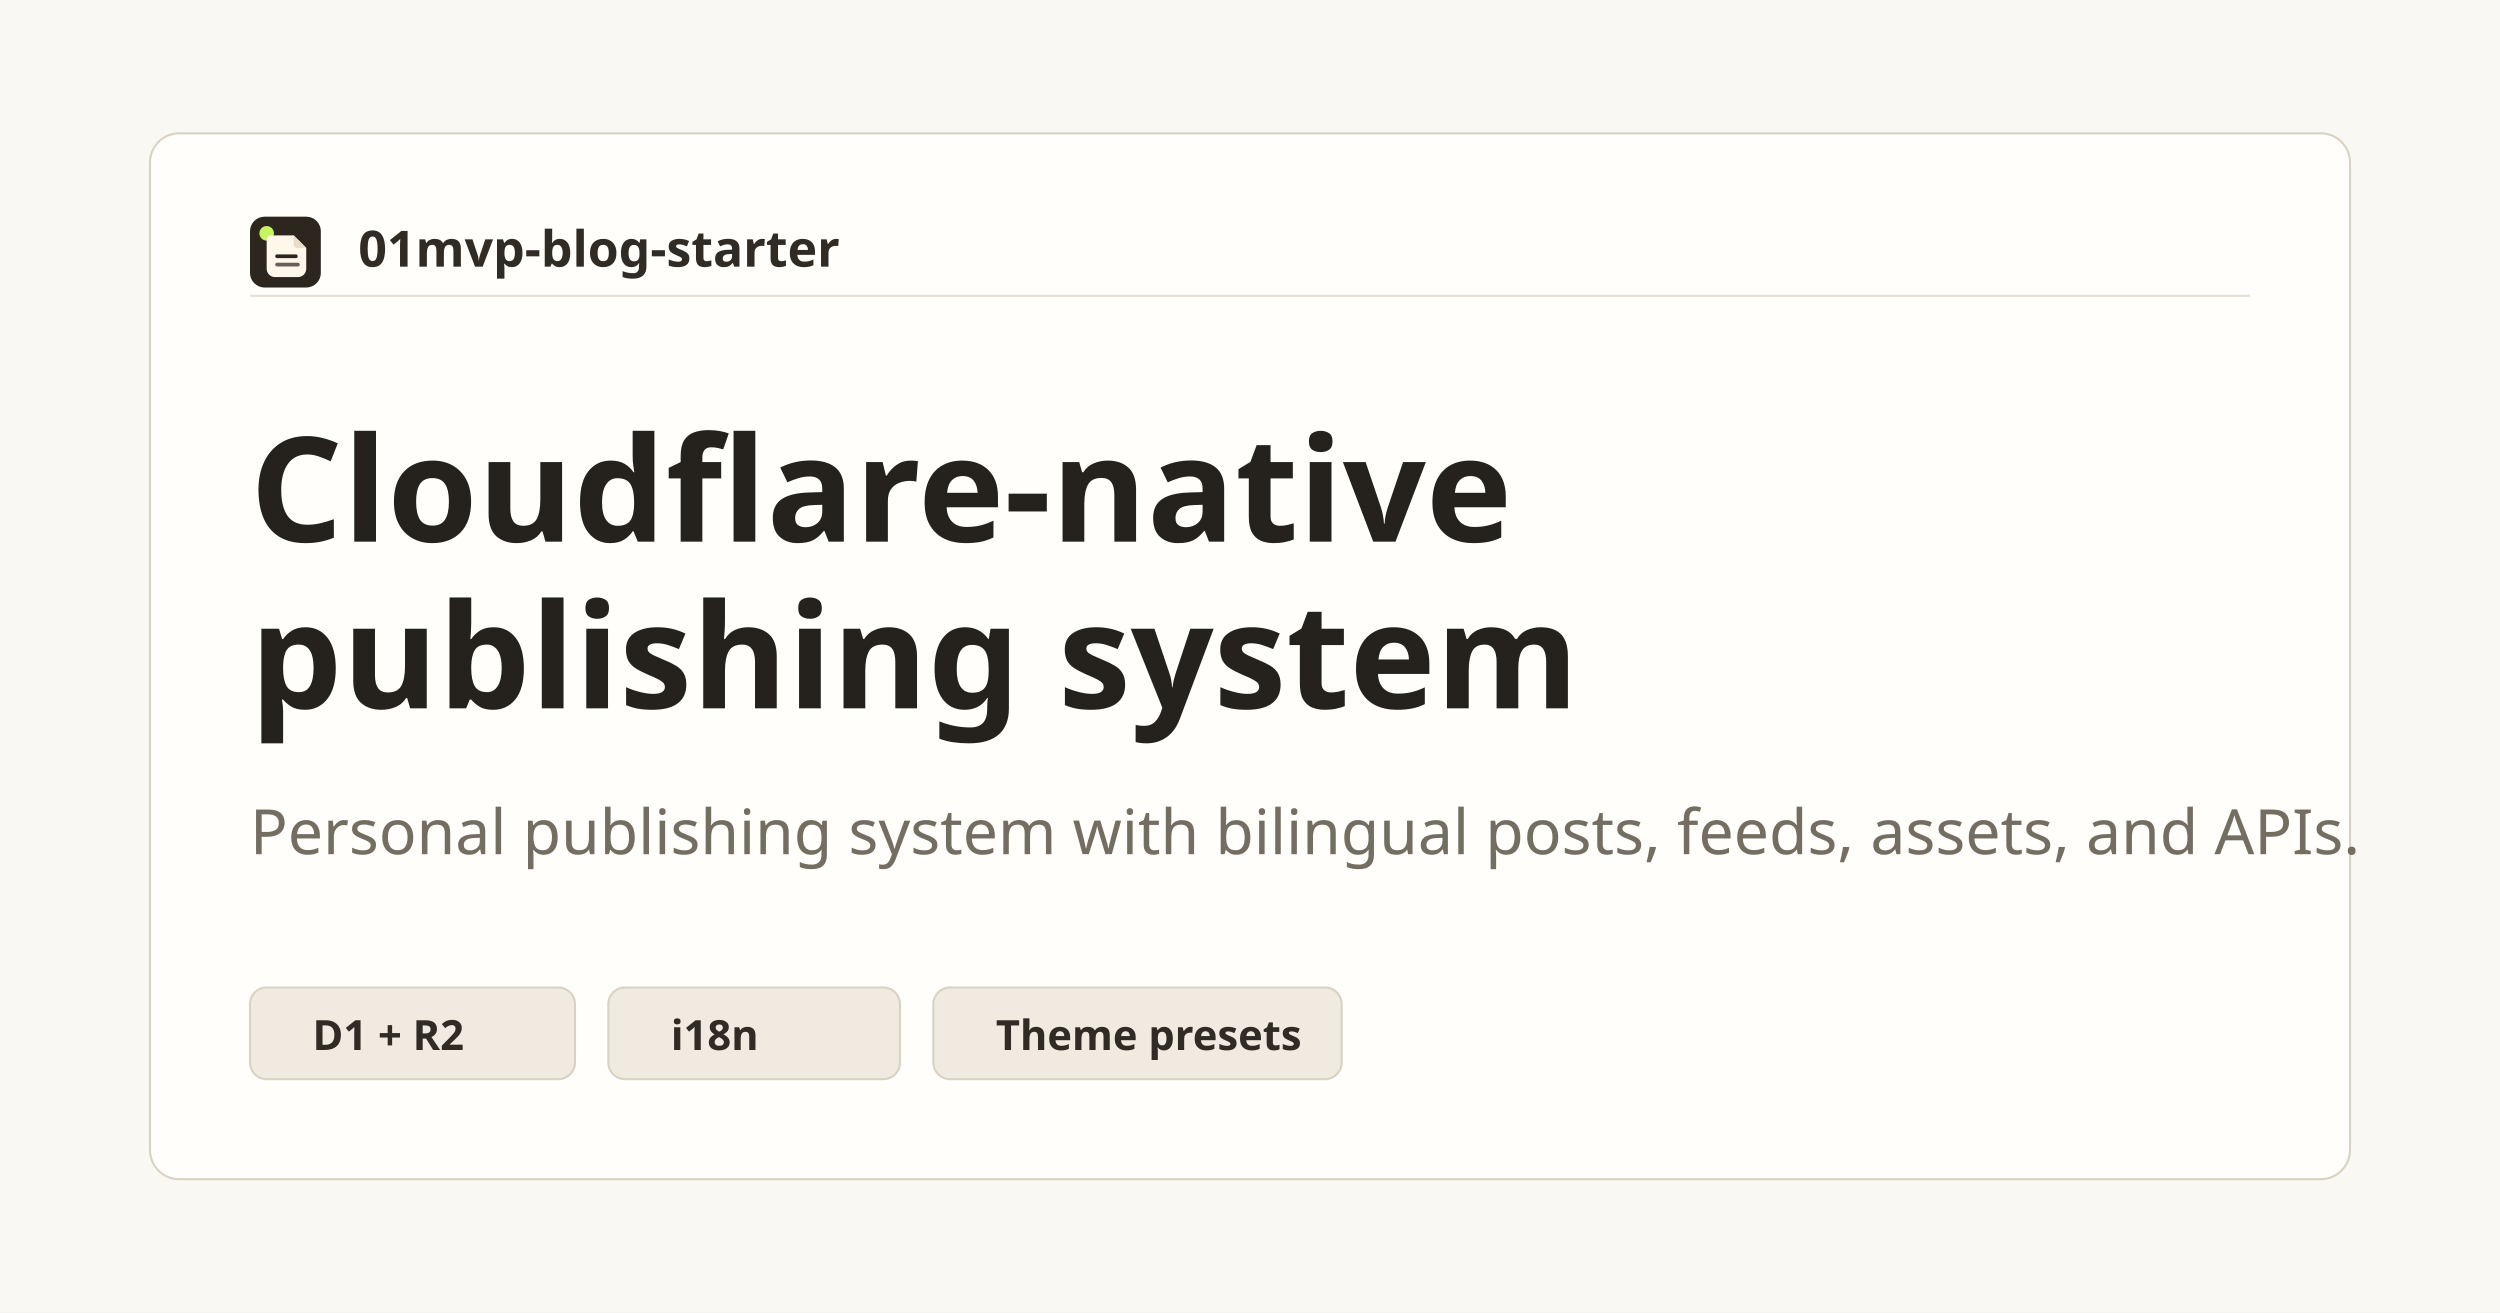
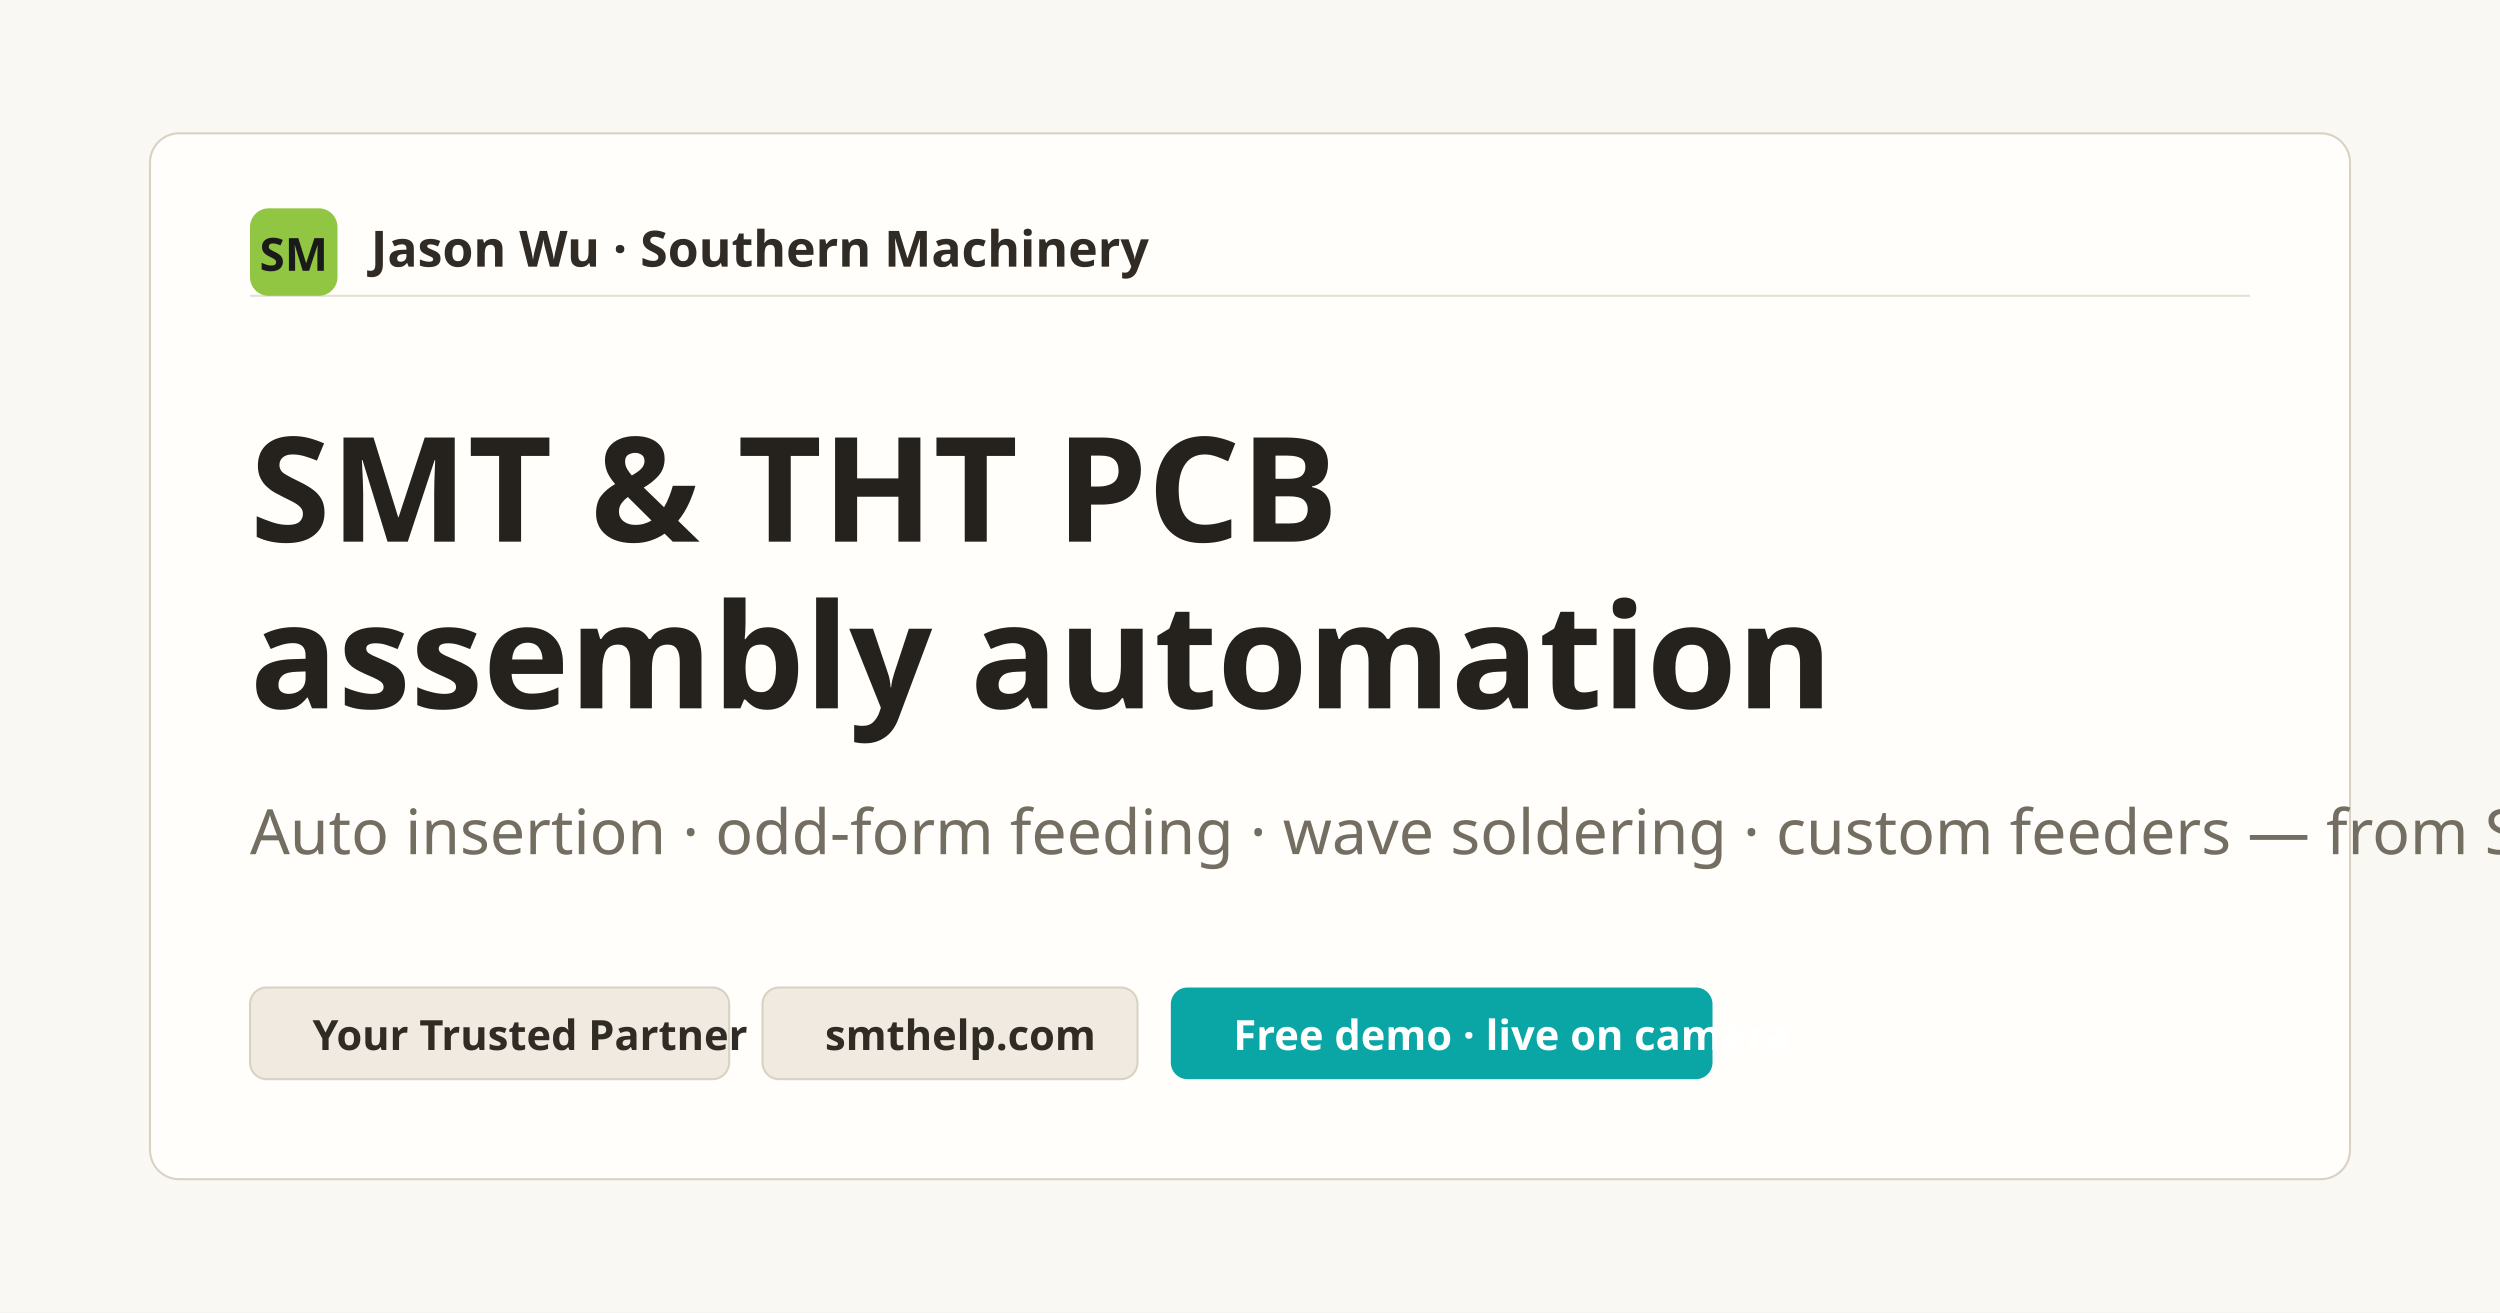
<svg xmlns="http://www.w3.org/2000/svg" width="1200" height="630" viewBox="0 0 1200 630" fill="none">
  <rect width="1200" height="630" fill="#FAF8F2" />
  <rect x="72" y="64" width="1056" height="502" rx="14" fill="#FFFEFB" stroke="#D9D2C4" />
  <path d="M120 142H1080" stroke="#E6E0D4" />
-   <rect x="120" y="104" width="34" height="34" rx="7" fill="#2C261F" />
-   <circle cx="128" cy="112" r="3.5" fill="#C6F55E" />
-   <path d="M130 113H141L147 119V129C147 131.209 145.209 133 143 133H132C129.791 133 128 131.209 128 129V115C128 113.895 128.895 113 130 113Z" fill="#FFF8EA" />
-   <path d="M141 113V117.5C141 118.328 141.672 119 142.5 119H147L141 113Z" fill="#E8DCC8" />
-   <path d="M133 123H142" stroke="#2C261F" stroke-width="1.8" stroke-linecap="round" />
-   <path d="M133 127H143" stroke="#2C261F" stroke-width="1.8" stroke-linecap="round" opacity="0.72" />
-   <text x="172" y="128" fill="#312B25" font-family="ui-sans-serif, system-ui, sans-serif" font-size="24" font-weight="650">01mvp-blog-starter</text>
-   <text x="120" y="260" fill="#25211D" font-family="ui-sans-serif, system-ui, sans-serif" font-size="70" font-weight="680">Cloudflare-native</text>
-   <text x="120" y="340" fill="#25211D" font-family="ui-sans-serif, system-ui, sans-serif" font-size="70" font-weight="680">publishing system</text>
-   <text x="120" y="410" fill="#746D62" font-family="ui-sans-serif, system-ui, sans-serif" font-size="30" font-weight="450">Personal publishing system with bilingual posts, feeds, assets, and APIs.</text>
-   <rect x="120" y="474" width="156" height="44" rx="8" fill="#F0EAE0" stroke="#D9D2C4" />
-   <text x="150" y="504" fill="#312B25" font-family="ui-sans-serif, system-ui, sans-serif" font-size="20" font-weight="600">D1 + R2</text>
-   <rect x="292" y="474" width="140" height="44" rx="8" fill="#F0EAE0" stroke="#D9D2C4" />
-   <text x="322" y="504" fill="#312B25" font-family="ui-sans-serif, system-ui, sans-serif" font-size="20" font-weight="600">i18n</text>
-   <rect x="448" y="474" width="196" height="44" rx="8" fill="#F0EAE0" stroke="#D9D2C4" />
-   <text x="478" y="504" fill="#312B25" font-family="ui-sans-serif, system-ui, sans-serif" font-size="20" font-weight="600">Theme presets</text>
+   <rect x="120" y="100" width="42" height="42" rx="9" fill="#90C641" />
+   <text x="141" y="130" text-anchor="middle" font-family="ui-sans-serif, system-ui, sans-serif" font-size="22" font-weight="800" fill="#1a1a1a">SM</text>
+   <text x="178" y="128" fill="#312B25" font-family="ui-sans-serif, system-ui, sans-serif" font-size="24" font-weight="650">Jason Wu · Southern Machinery</text>
+   <text x="120" y="260" fill="#25211D" font-family="ui-sans-serif, system-ui, sans-serif" font-size="70" font-weight="680">SMT &amp; THT PCB</text>
+   <text x="120" y="340" fill="#25211D" font-family="ui-sans-serif, system-ui, sans-serif" font-size="70" font-weight="680">assembly automation</text>
+   <text x="120" y="410" fill="#746D62" font-family="ui-sans-serif, system-ui, sans-serif" font-size="30" font-weight="450">Auto insertion · odd-form feeding · wave soldering · custom feeders — from Shenzhen.</text>
+   <rect x="120" y="474" width="230" height="44" rx="8" fill="#F0EAE0" stroke="#D9D2C4" />
+   <text x="150" y="504" fill="#312B25" font-family="ui-sans-serif, system-ui, sans-serif" font-size="20" font-weight="600">Your Trusted Partner</text>
+   <rect x="366" y="474" width="180" height="44" rx="8" fill="#F0EAE0" stroke="#D9D2C4" />
+   <text x="396" y="504" fill="#312B25" font-family="ui-sans-serif, system-ui, sans-serif" font-size="20" font-weight="600">smthelp.com</text>
+   <rect x="562" y="474" width="260" height="44" rx="8" fill="#0AA5A5" />
+   <text x="592" y="504" fill="#FFFFFF" font-family="ui-sans-serif, system-ui, sans-serif" font-size="20" font-weight="600">Free demo · live on camera</text>
</svg>
